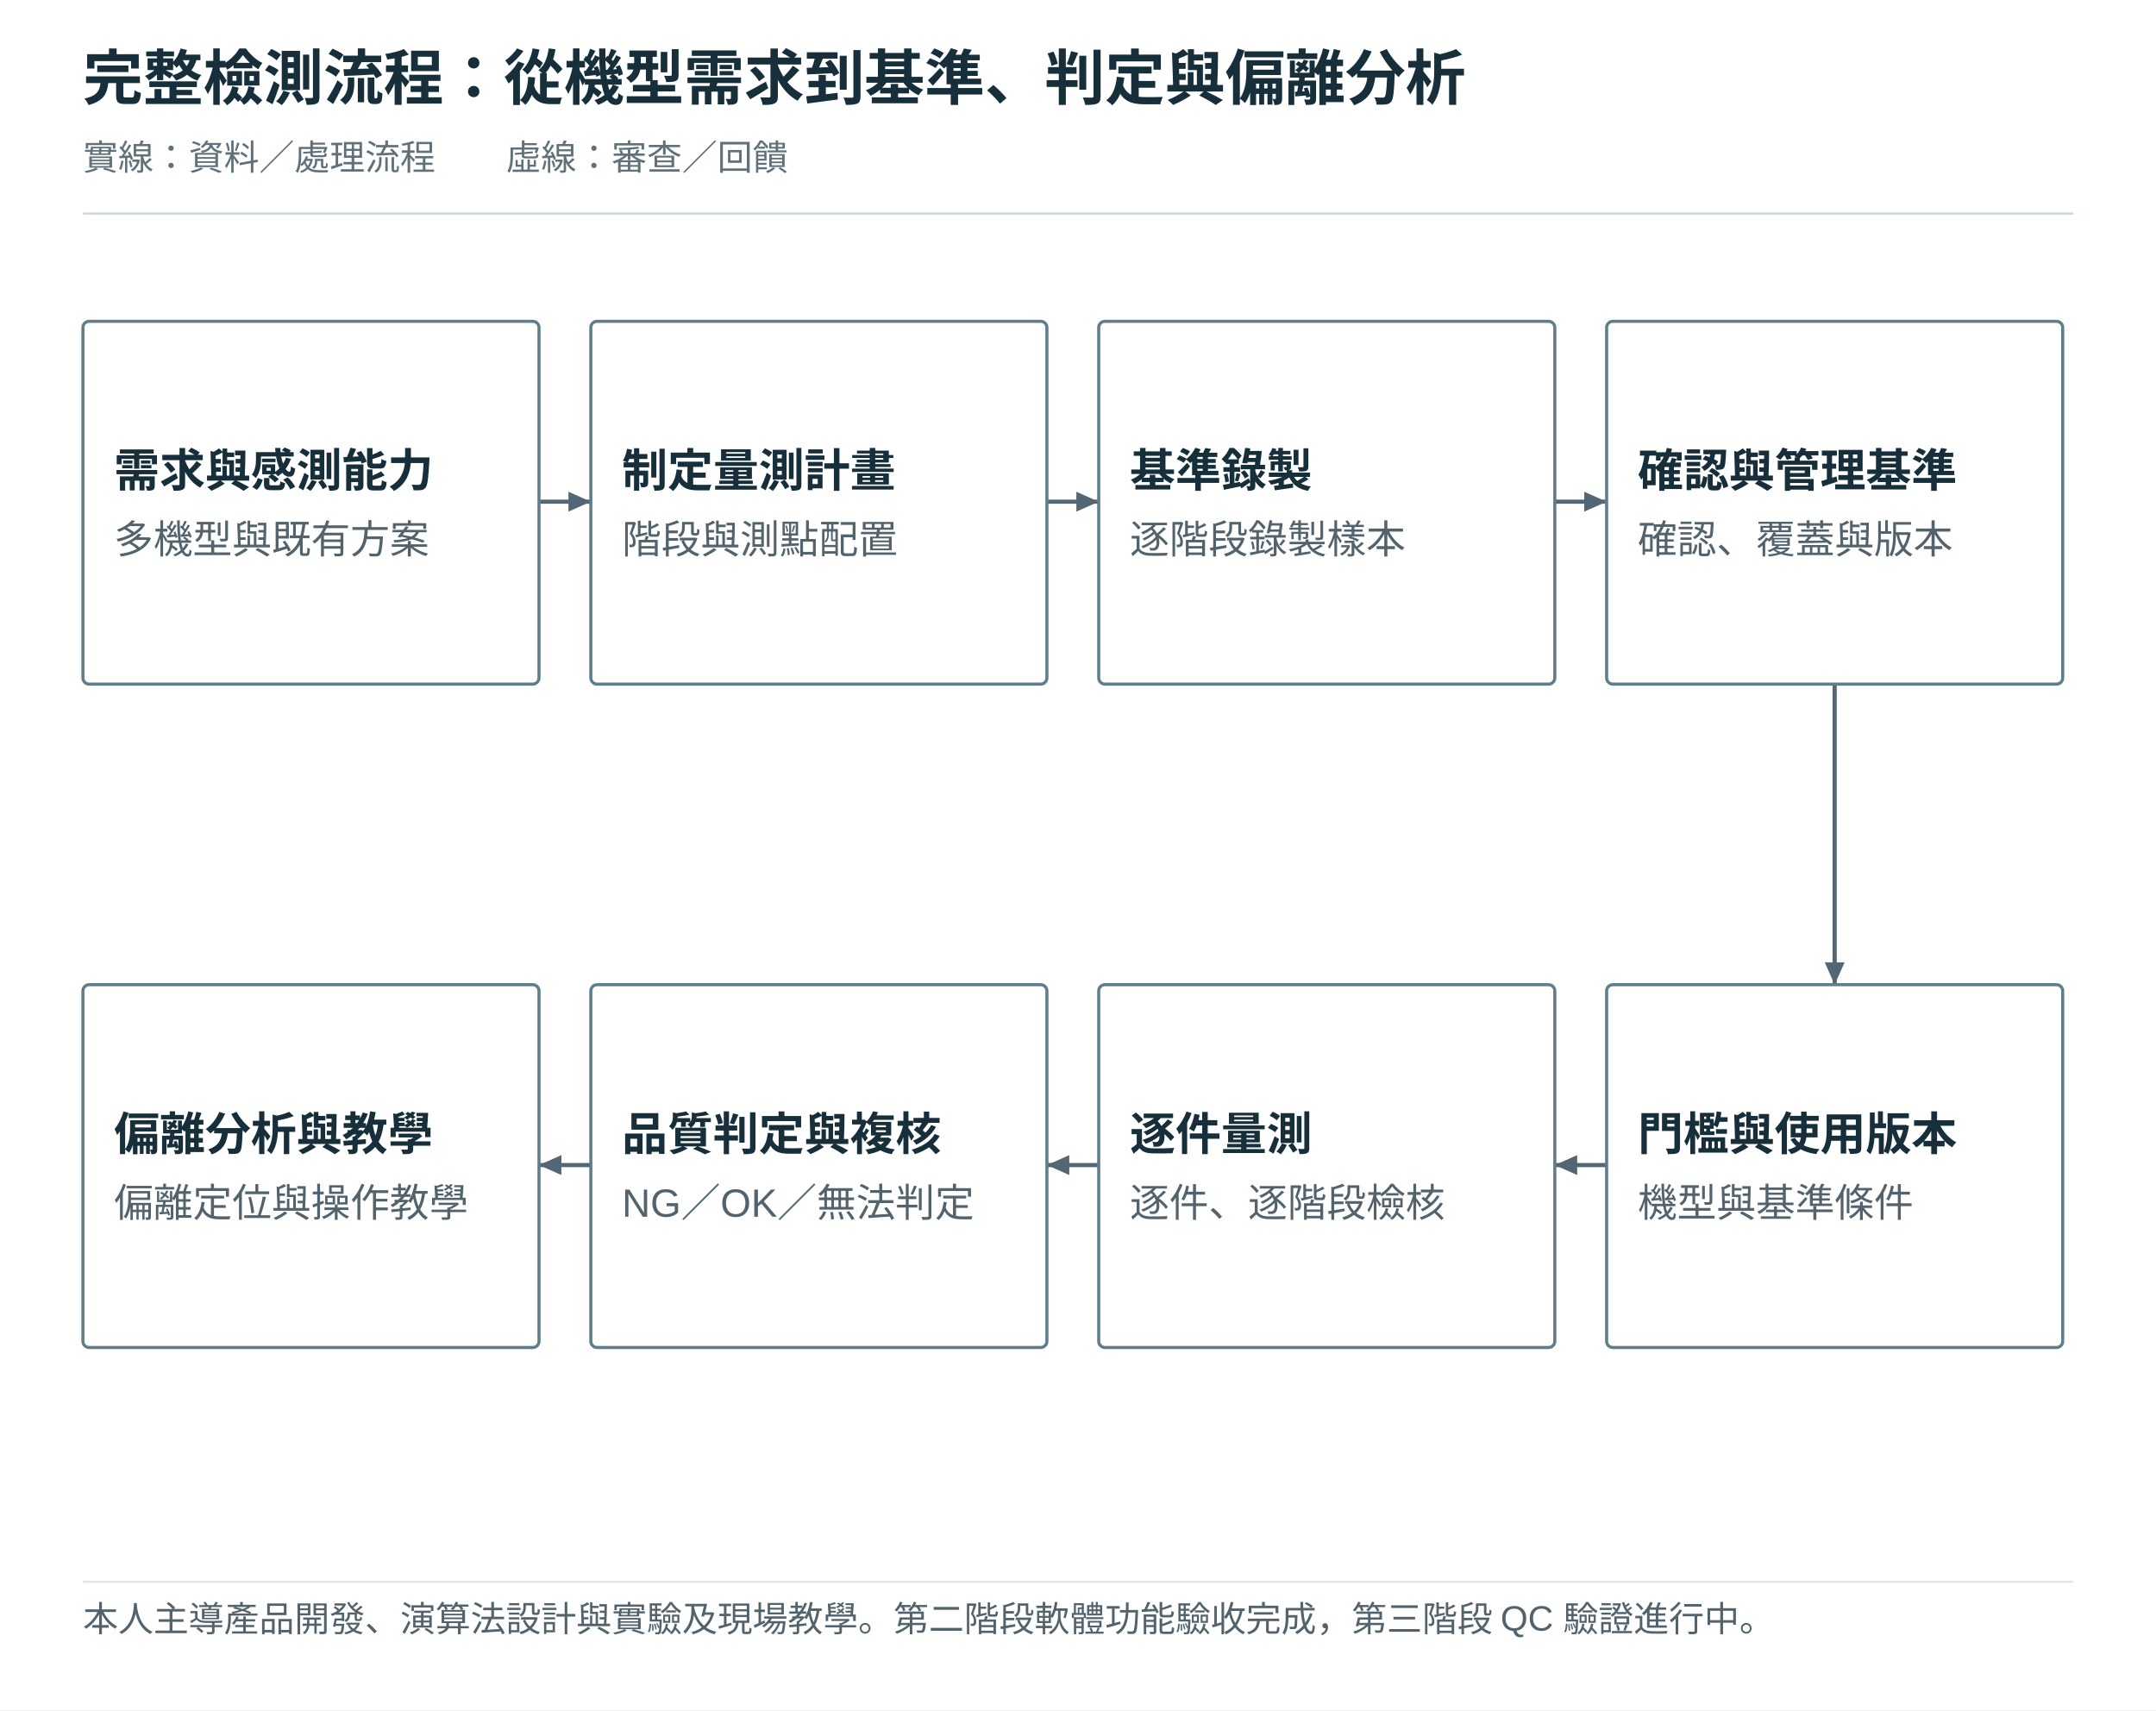
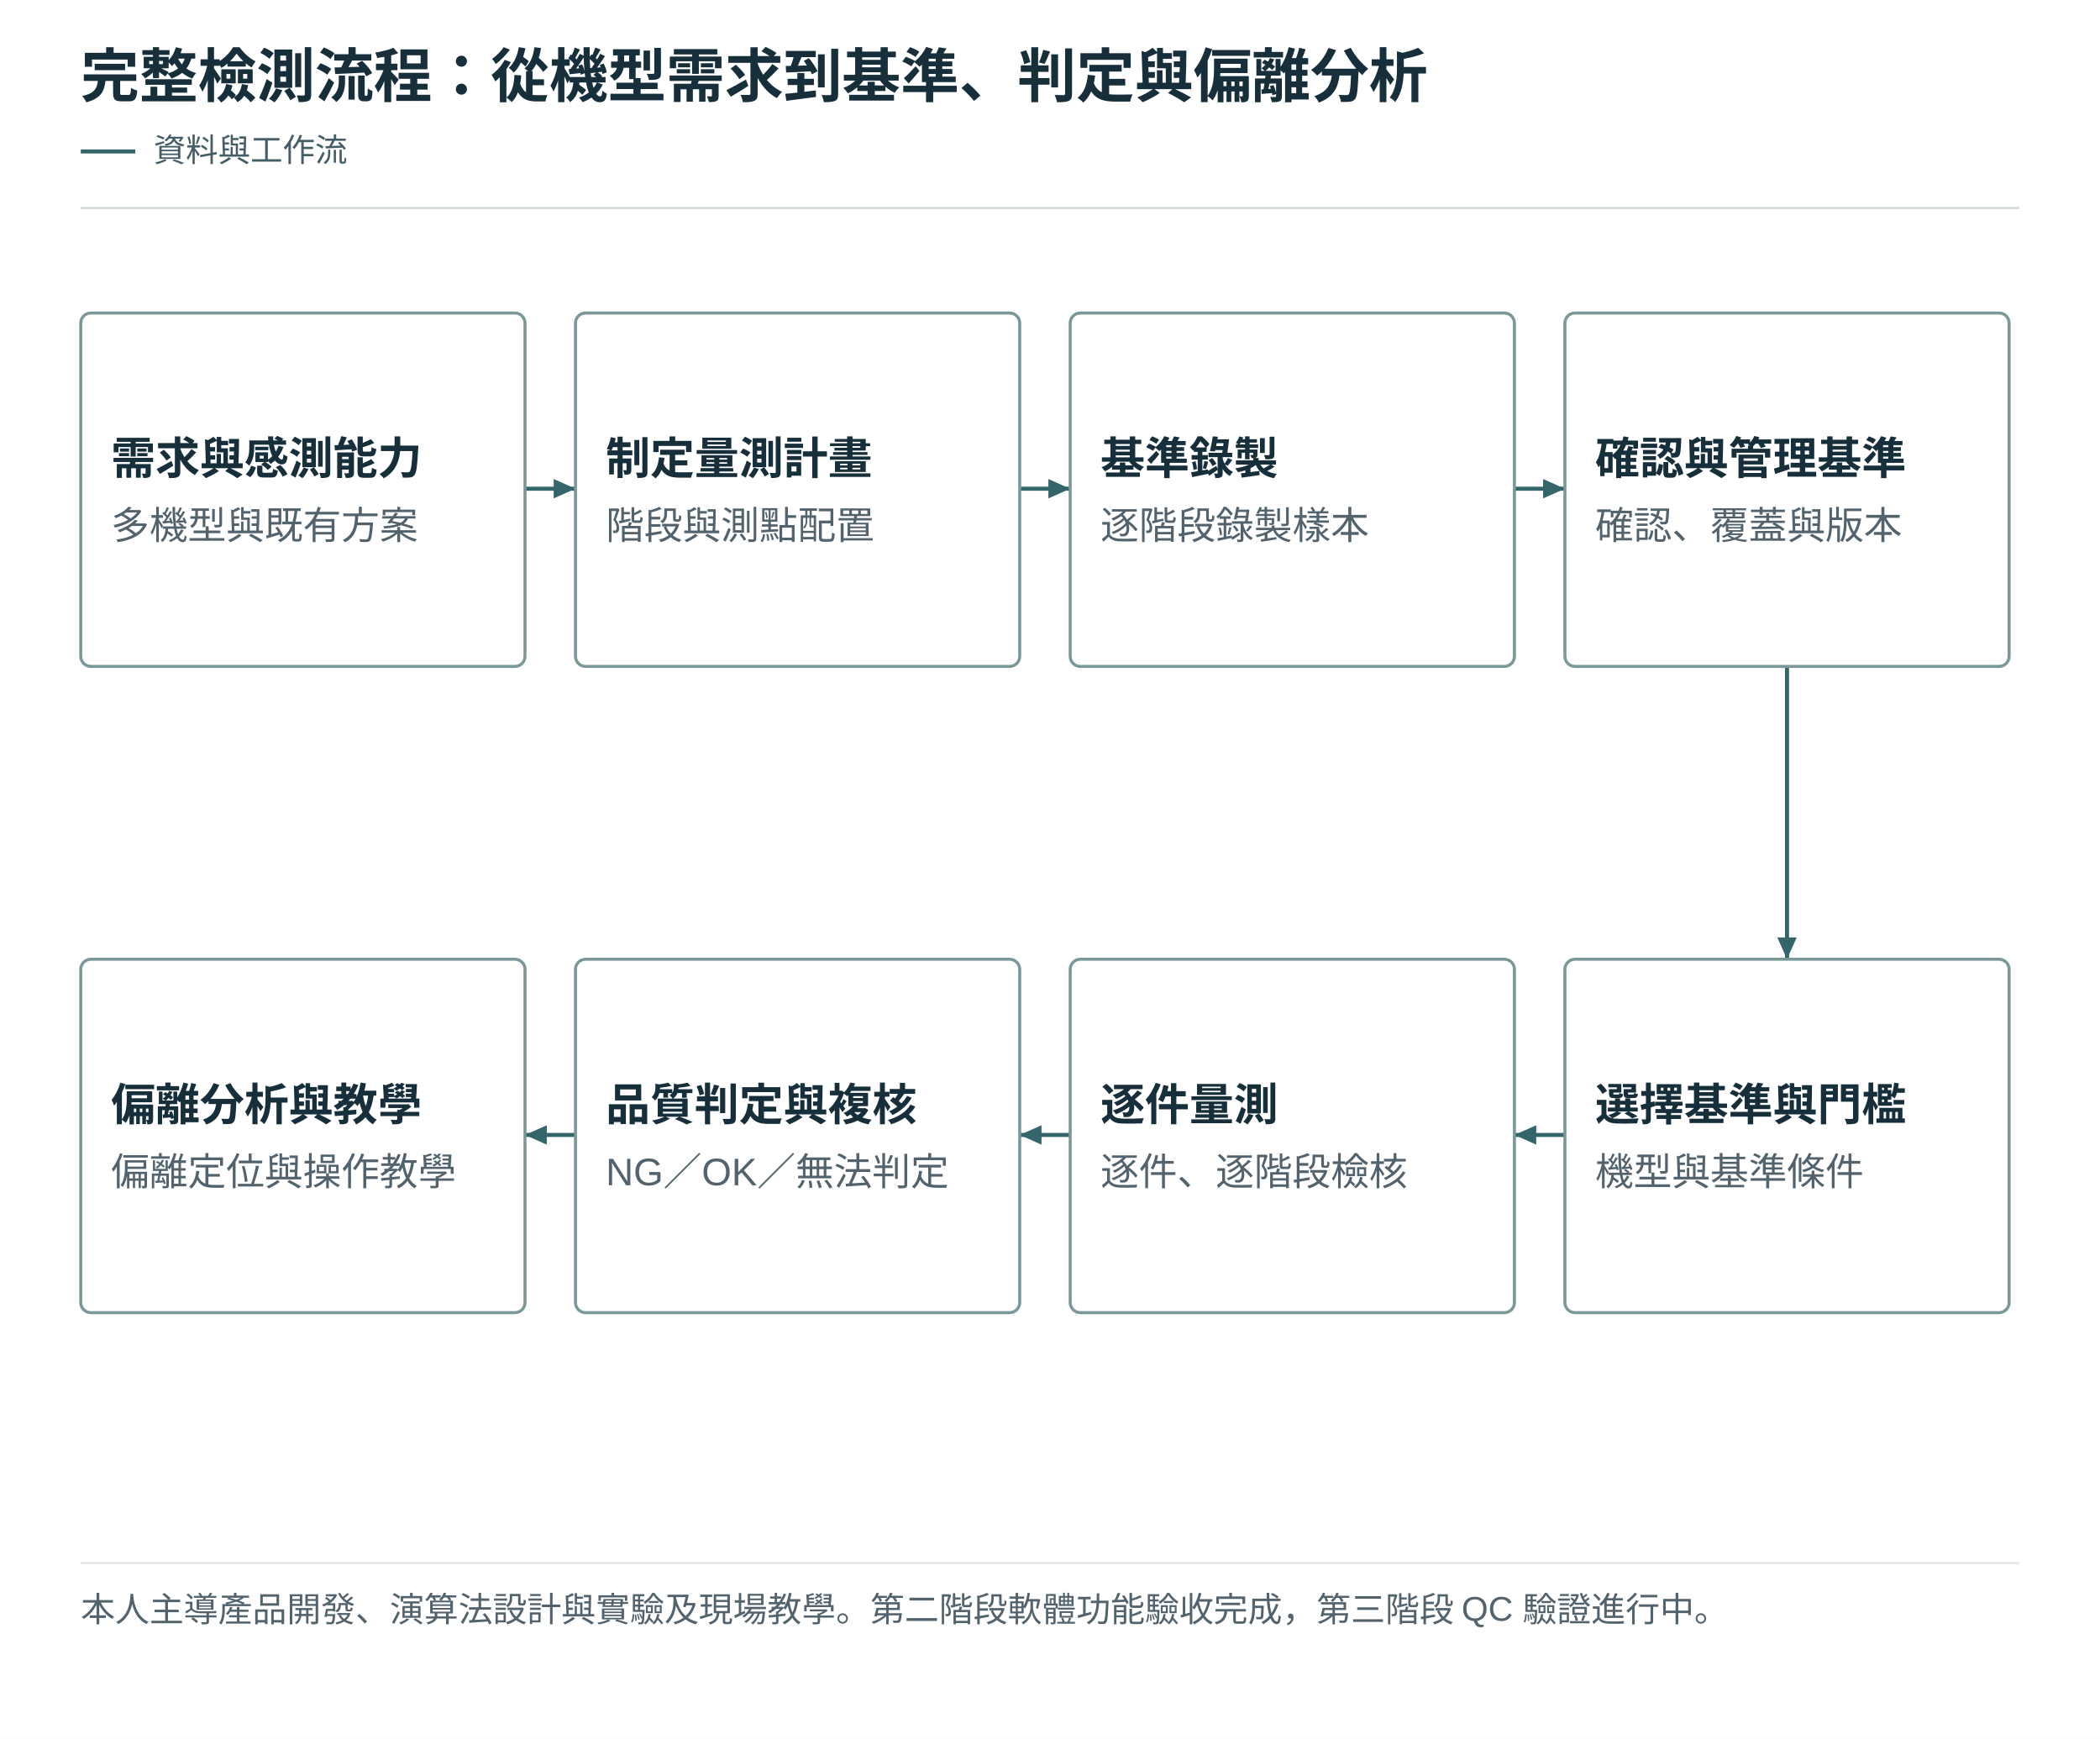
- <svg xmlns="http://www.w3.org/2000/svg" viewBox="0 0 1040 825" role="img" aria-labelledby="title desc" lang="zh-Hant">
+ <svg xmlns="http://www.w3.org/2000/svg" viewBox="0 0 1040 861" role="img" aria-labelledby="title desc" lang="zh-Hant">
  <defs>
    <marker id="equipment-inspection-zh" viewBox="0 0 10 10" refX="9" refY="5" markerWidth="6" markerHeight="6" orient="auto">
-       <path d="M0 1L9 5L0 9Z" fill="#526773" />
+       <path d="M0 1L9 5L0 9Z" fill="context-stroke" />
    </marker>
  </defs>
-   <rect width="1040" height="825" fill="#fff" />
+   <rect width="1040" height="861" fill="#fff" />
  <g font-family="Arial,Microsoft JhengHei,sans-serif">
    <text x="40" y="48" fill="#172e3b" font-size="29" font-weight="600">
      <tspan x="40" dy="0">完整檢測流程：從機型需求到基準、判定與偏離分析</tspan>
    </text>
-     <text x="40" y="82" fill="#61717a" font-size="17">
-       <tspan x="40" dy="0">實線：資料／處理流程　　虛線：審查／回饋</tspan>
+     <path d="M40 75H67" stroke="#34656a" stroke-width="2" />
+     <text x="76" y="80" fill="#455d66" font-size="16">
+       <tspan x="76" dy="0">資料與工作流</tspan>
    </text>
    <path d="M40 103H1000" stroke="#ccd5da" />
-     <path d="M260 242H285" fill="none" stroke="#526773" stroke-width="2" marker-end="url(#equipment-inspection-zh)" />
-     <path d="M505 242H530" fill="none" stroke="#526773" stroke-width="2" marker-end="url(#equipment-inspection-zh)" />
-     <path d="M750 242H775" fill="none" stroke="#526773" stroke-width="2" marker-end="url(#equipment-inspection-zh)" />
-     <path d="M885 330V475" fill="none" stroke="#526773" stroke-width="2" marker-end="url(#equipment-inspection-zh)" />
-     <path d="M775 562H750" fill="none" stroke="#526773" stroke-width="2" marker-end="url(#equipment-inspection-zh)" />
-     <path d="M530 562H505" fill="none" stroke="#526773" stroke-width="2" marker-end="url(#equipment-inspection-zh)" />
-     <path d="M285 562H260" fill="none" stroke="#526773" stroke-width="2" marker-end="url(#equipment-inspection-zh)" />
-     <rect x="40" y="155" width="220" height="175" rx="3" fill="#fff" stroke="#617d8c" stroke-width="1.5" />
+     <path d="M260 242H285" fill="none" stroke="#34656a" stroke-width="2" marker-end="url(#equipment-inspection-zh)" />
+     <path d="M505 242H530" fill="none" stroke="#34656a" stroke-width="2" marker-end="url(#equipment-inspection-zh)" />
+     <path d="M750 242H775" fill="none" stroke="#34656a" stroke-width="2" marker-end="url(#equipment-inspection-zh)" />
+     <path d="M885 330V475" fill="none" stroke="#34656a" stroke-width="2" marker-end="url(#equipment-inspection-zh)" />
+     <path d="M775 562H750" fill="none" stroke="#34656a" stroke-width="2" marker-end="url(#equipment-inspection-zh)" />
+     <path d="M530 562H505" fill="none" stroke="#34656a" stroke-width="2" marker-end="url(#equipment-inspection-zh)" />
+     <path d="M285 562H260" fill="none" stroke="#34656a" stroke-width="2" marker-end="url(#equipment-inspection-zh)" />
+     <rect x="40" y="155" width="220" height="175" rx="5" fill="#fff" stroke="#7b9899" stroke-width="1.5" />
    <text x="55" y="234.76" fill="#172e3b" font-size="22" font-weight="600">
      <tspan x="55" dy="0">需求與感測能力</tspan>
    </text>
    <text x="55" y="266.92" fill="#52636d" font-size="19">
      <tspan x="55" dy="0">多機型與既有方案</tspan>
    </text>
-     <rect x="285" y="155" width="220" height="175" rx="3" fill="#fff" stroke="#617d8c" stroke-width="1.5" />
+     <rect x="285" y="155" width="220" height="175" rx="5" fill="#fff" stroke="#7b9899" stroke-width="1.5" />
    <text x="300" y="234.76" fill="#172e3b" font-size="22" font-weight="600">
      <tspan x="300" dy="0">制定量測計畫</tspan>
    </text>
    <text x="300" y="266.92" fill="#52636d" font-size="19">
      <tspan x="300" dy="0">階段與測點配置</tspan>
    </text>
-     <rect x="530" y="155" width="220" height="175" rx="3" fill="#fff" stroke="#617d8c" stroke-width="1.5" />
+     <rect x="530" y="155" width="220" height="175" rx="5" fill="#fff" stroke="#7b9899" stroke-width="1.5" />
    <text x="545" y="234.76" fill="#172e3b" font-size="22" font-weight="600">
      <tspan x="545" dy="0">基準錄製</tspan>
    </text>
    <text x="545" y="266.92" fill="#52636d" font-size="19">
      <tspan x="545" dy="0">逐階段錄製樣本</tspan>
    </text>
-     <rect x="775" y="155" width="220" height="175" rx="3" fill="#fff" stroke="#617d8c" stroke-width="1.5" />
+     <rect x="775" y="155" width="220" height="175" rx="5" fill="#fff" stroke="#7b9899" stroke-width="1.5" />
    <text x="790" y="234.76" fill="#172e3b" font-size="22" font-weight="600">
      <tspan x="790" dy="0">確認與管理基準</tspan>
    </text>
    <text x="790" y="266.92" fill="#52636d" font-size="19">
      <tspan x="790" dy="0">確認、覆蓋與版本</tspan>
    </text>
-     <rect x="40" y="475" width="220" height="175" rx="3" fill="#fff" stroke="#617d8c" stroke-width="1.5" />
+     <rect x="40" y="475" width="220" height="175" rx="5" fill="#fff" stroke="#7b9899" stroke-width="1.5" />
    <text x="55" y="554.76" fill="#172e3b" font-size="22" font-weight="600">
      <tspan x="55" dy="0">偏離分析與教學</tspan>
    </text>
    <text x="55" y="586.92" fill="#52636d" font-size="19">
      <tspan x="55" dy="0">偏離定位與操作教學</tspan>
    </text>
-     <rect x="285" y="475" width="220" height="175" rx="3" fill="#fff" stroke="#617d8c" stroke-width="1.5" />
+     <rect x="285" y="475" width="220" height="175" rx="5" fill="#fff" stroke="#7b9899" stroke-width="1.5" />
    <text x="300" y="554.76" fill="#172e3b" font-size="22" font-weight="600">
      <tspan x="300" dy="0">品質判定與複核</tspan>
    </text>
    <text x="300" y="586.92" fill="#52636d" font-size="19">
      <tspan x="300" dy="0">NG／OK／無法判定</tspan>
    </text>
-     <rect x="530" y="475" width="220" height="175" rx="3" fill="#fff" stroke="#617d8c" stroke-width="1.5" />
+     <rect x="530" y="475" width="220" height="175" rx="5" fill="#fff" stroke="#7b9899" stroke-width="1.5" />
    <text x="545" y="554.76" fill="#172e3b" font-size="22" font-weight="600">
      <tspan x="545" dy="0">逐件量測</tspan>
    </text>
    <text x="545" y="586.92" fill="#52636d" font-size="19">
      <tspan x="545" dy="0">逐件、逐階段檢核</tspan>
    </text>
-     <rect x="775" y="475" width="220" height="175" rx="3" fill="#fff" stroke="#617d8c" stroke-width="1.5" />
+     <rect x="775" y="475" width="220" height="175" rx="5" fill="#fff" stroke="#7b9899" stroke-width="1.5" />
    <text x="790" y="554.76" fill="#172e3b" font-size="22" font-weight="600">
-       <tspan x="790" dy="0">門檻與使用版本</tspan>
+       <tspan x="790" dy="0">選擇基準與門檻</tspan>
    </text>
    <text x="790" y="586.92" fill="#52636d" font-size="19">
      <tspan x="790" dy="0">機型與基準條件</tspan>
    </text>
-     <path d="M40 763H1000" stroke="#e0e5e8" />
-     <text x="40" y="787" fill="#52636d" font-size="17">
+     <path d="M40 774H1000" stroke="#e0e5e8" />
+     <text x="40" y="803" fill="#52636d" font-size="17">
      <tspan x="40" dy="0">本人主導產品開發、演算法設計與實驗及現場教學。第二階段軟體功能驗收完成，第三階段 QC 驗證進行中。</tspan>
    </text>
  </g>
</svg>
